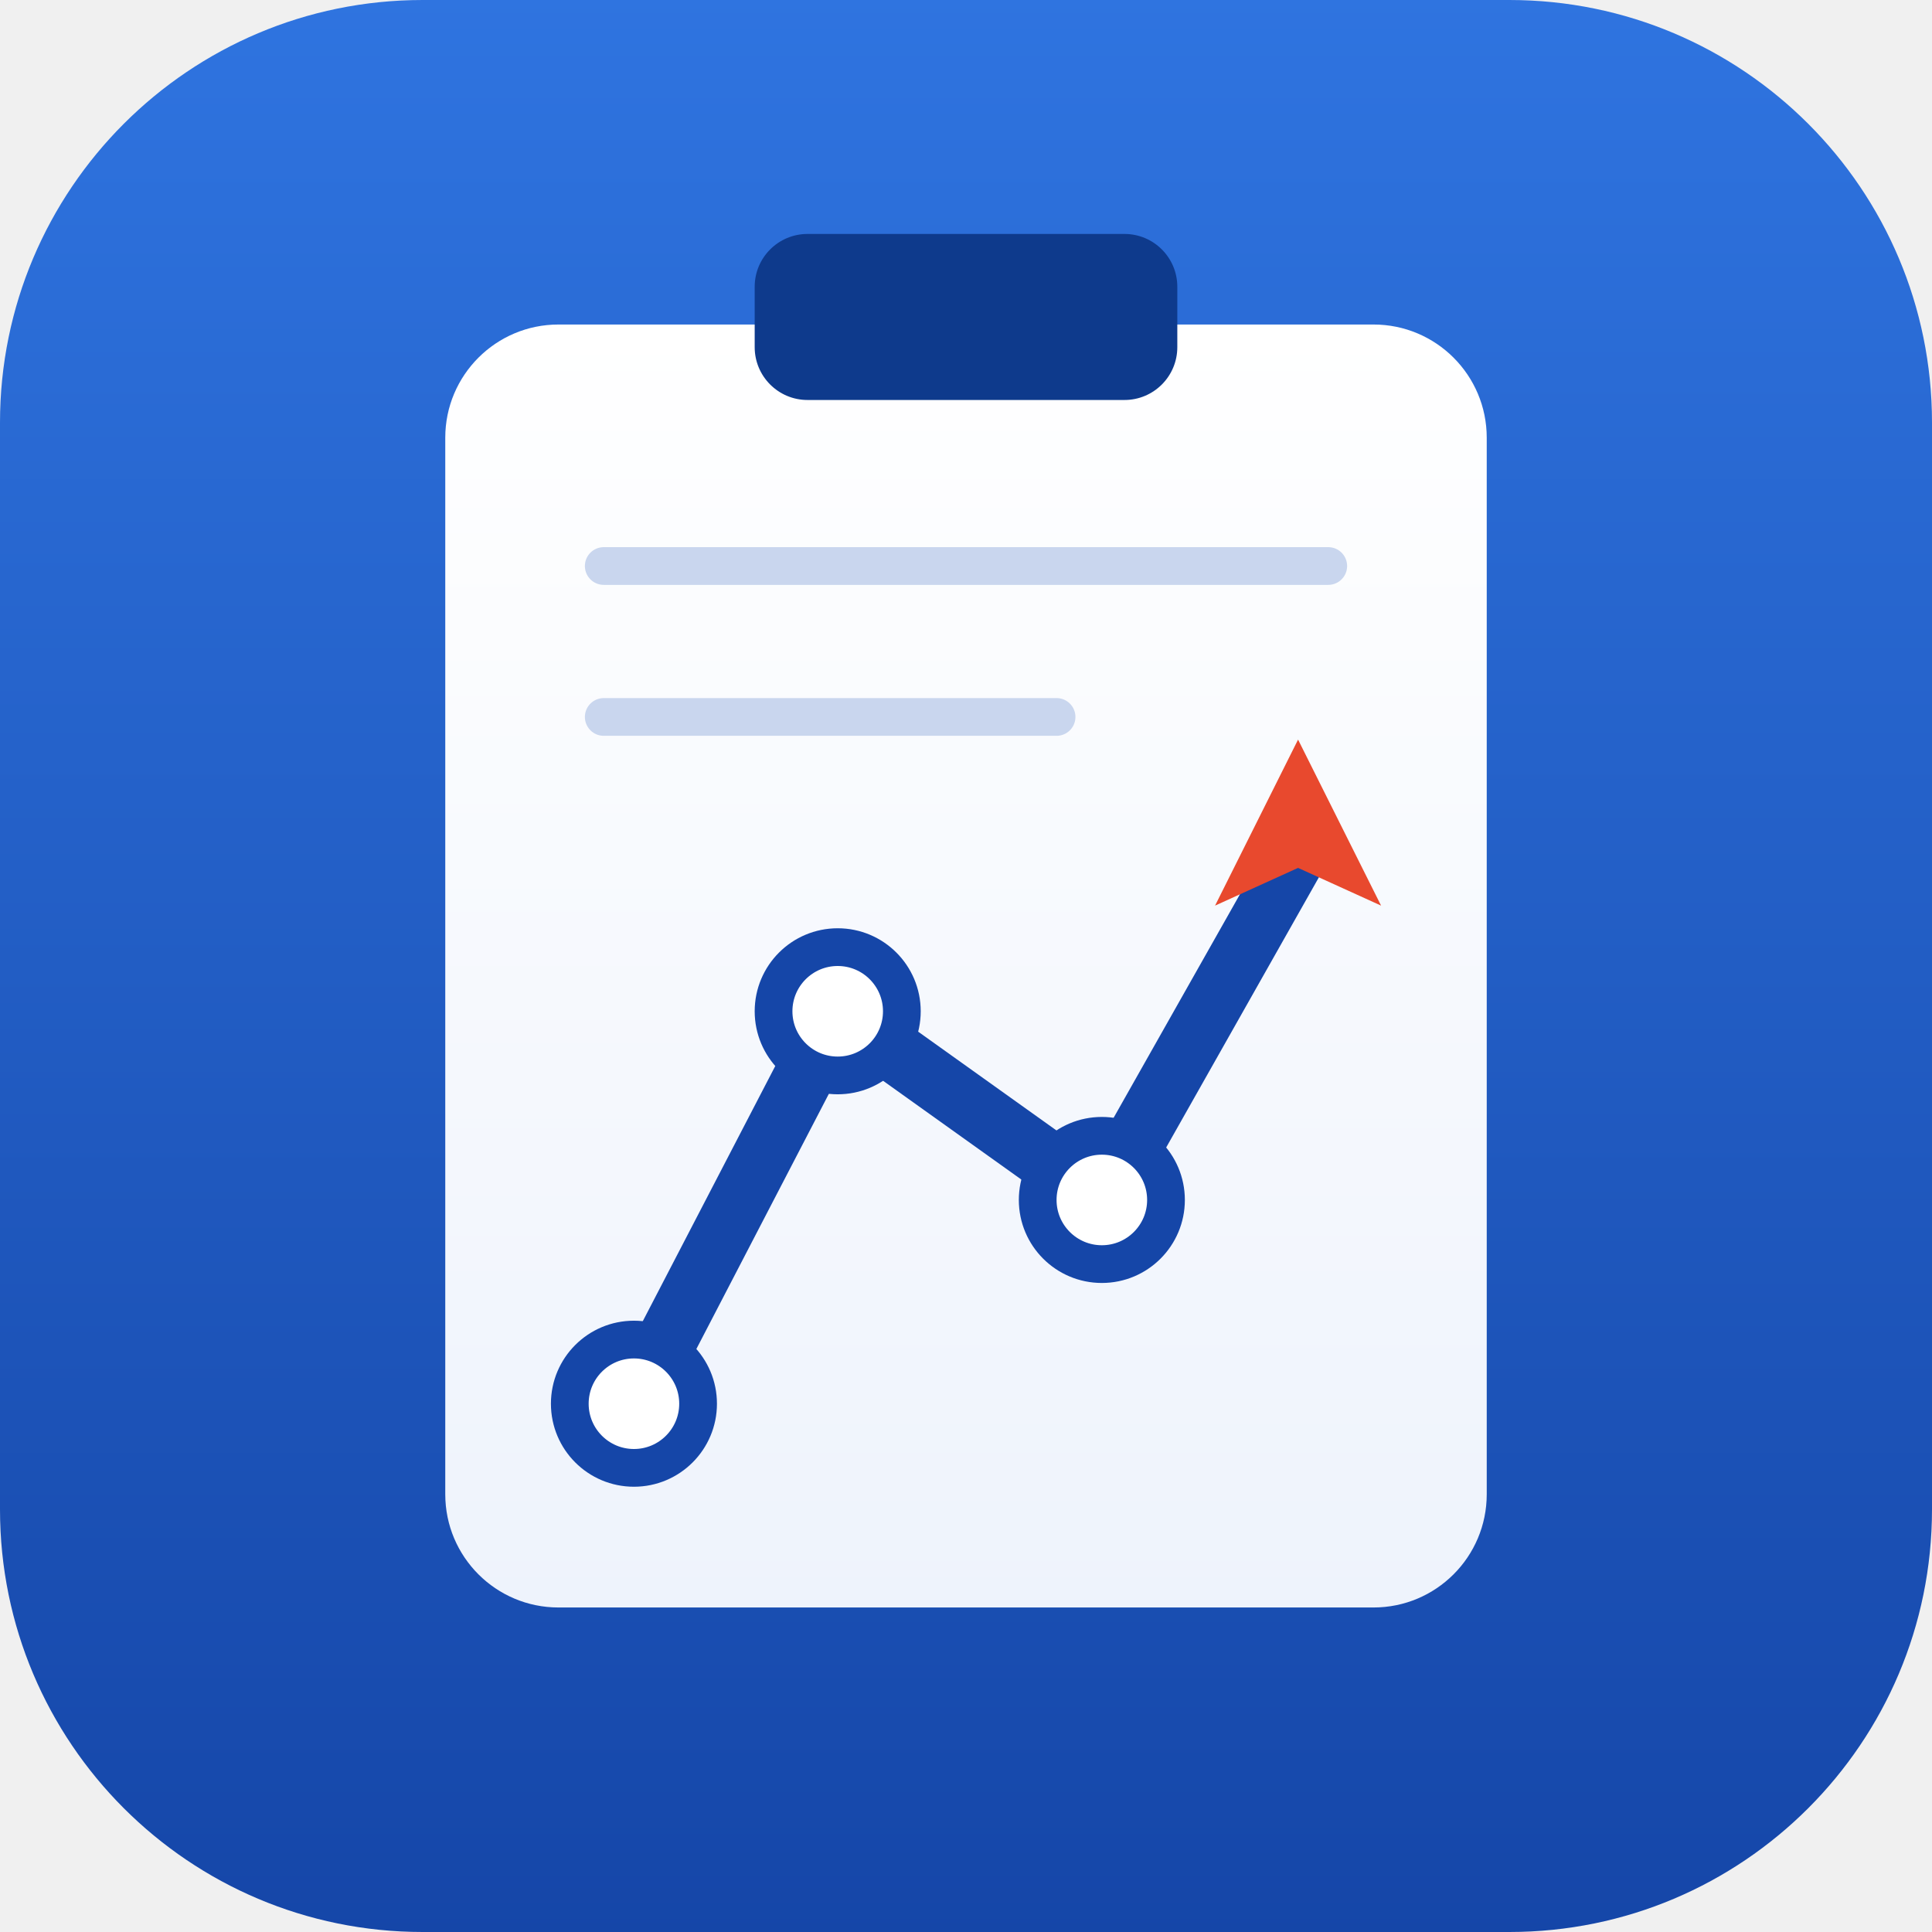
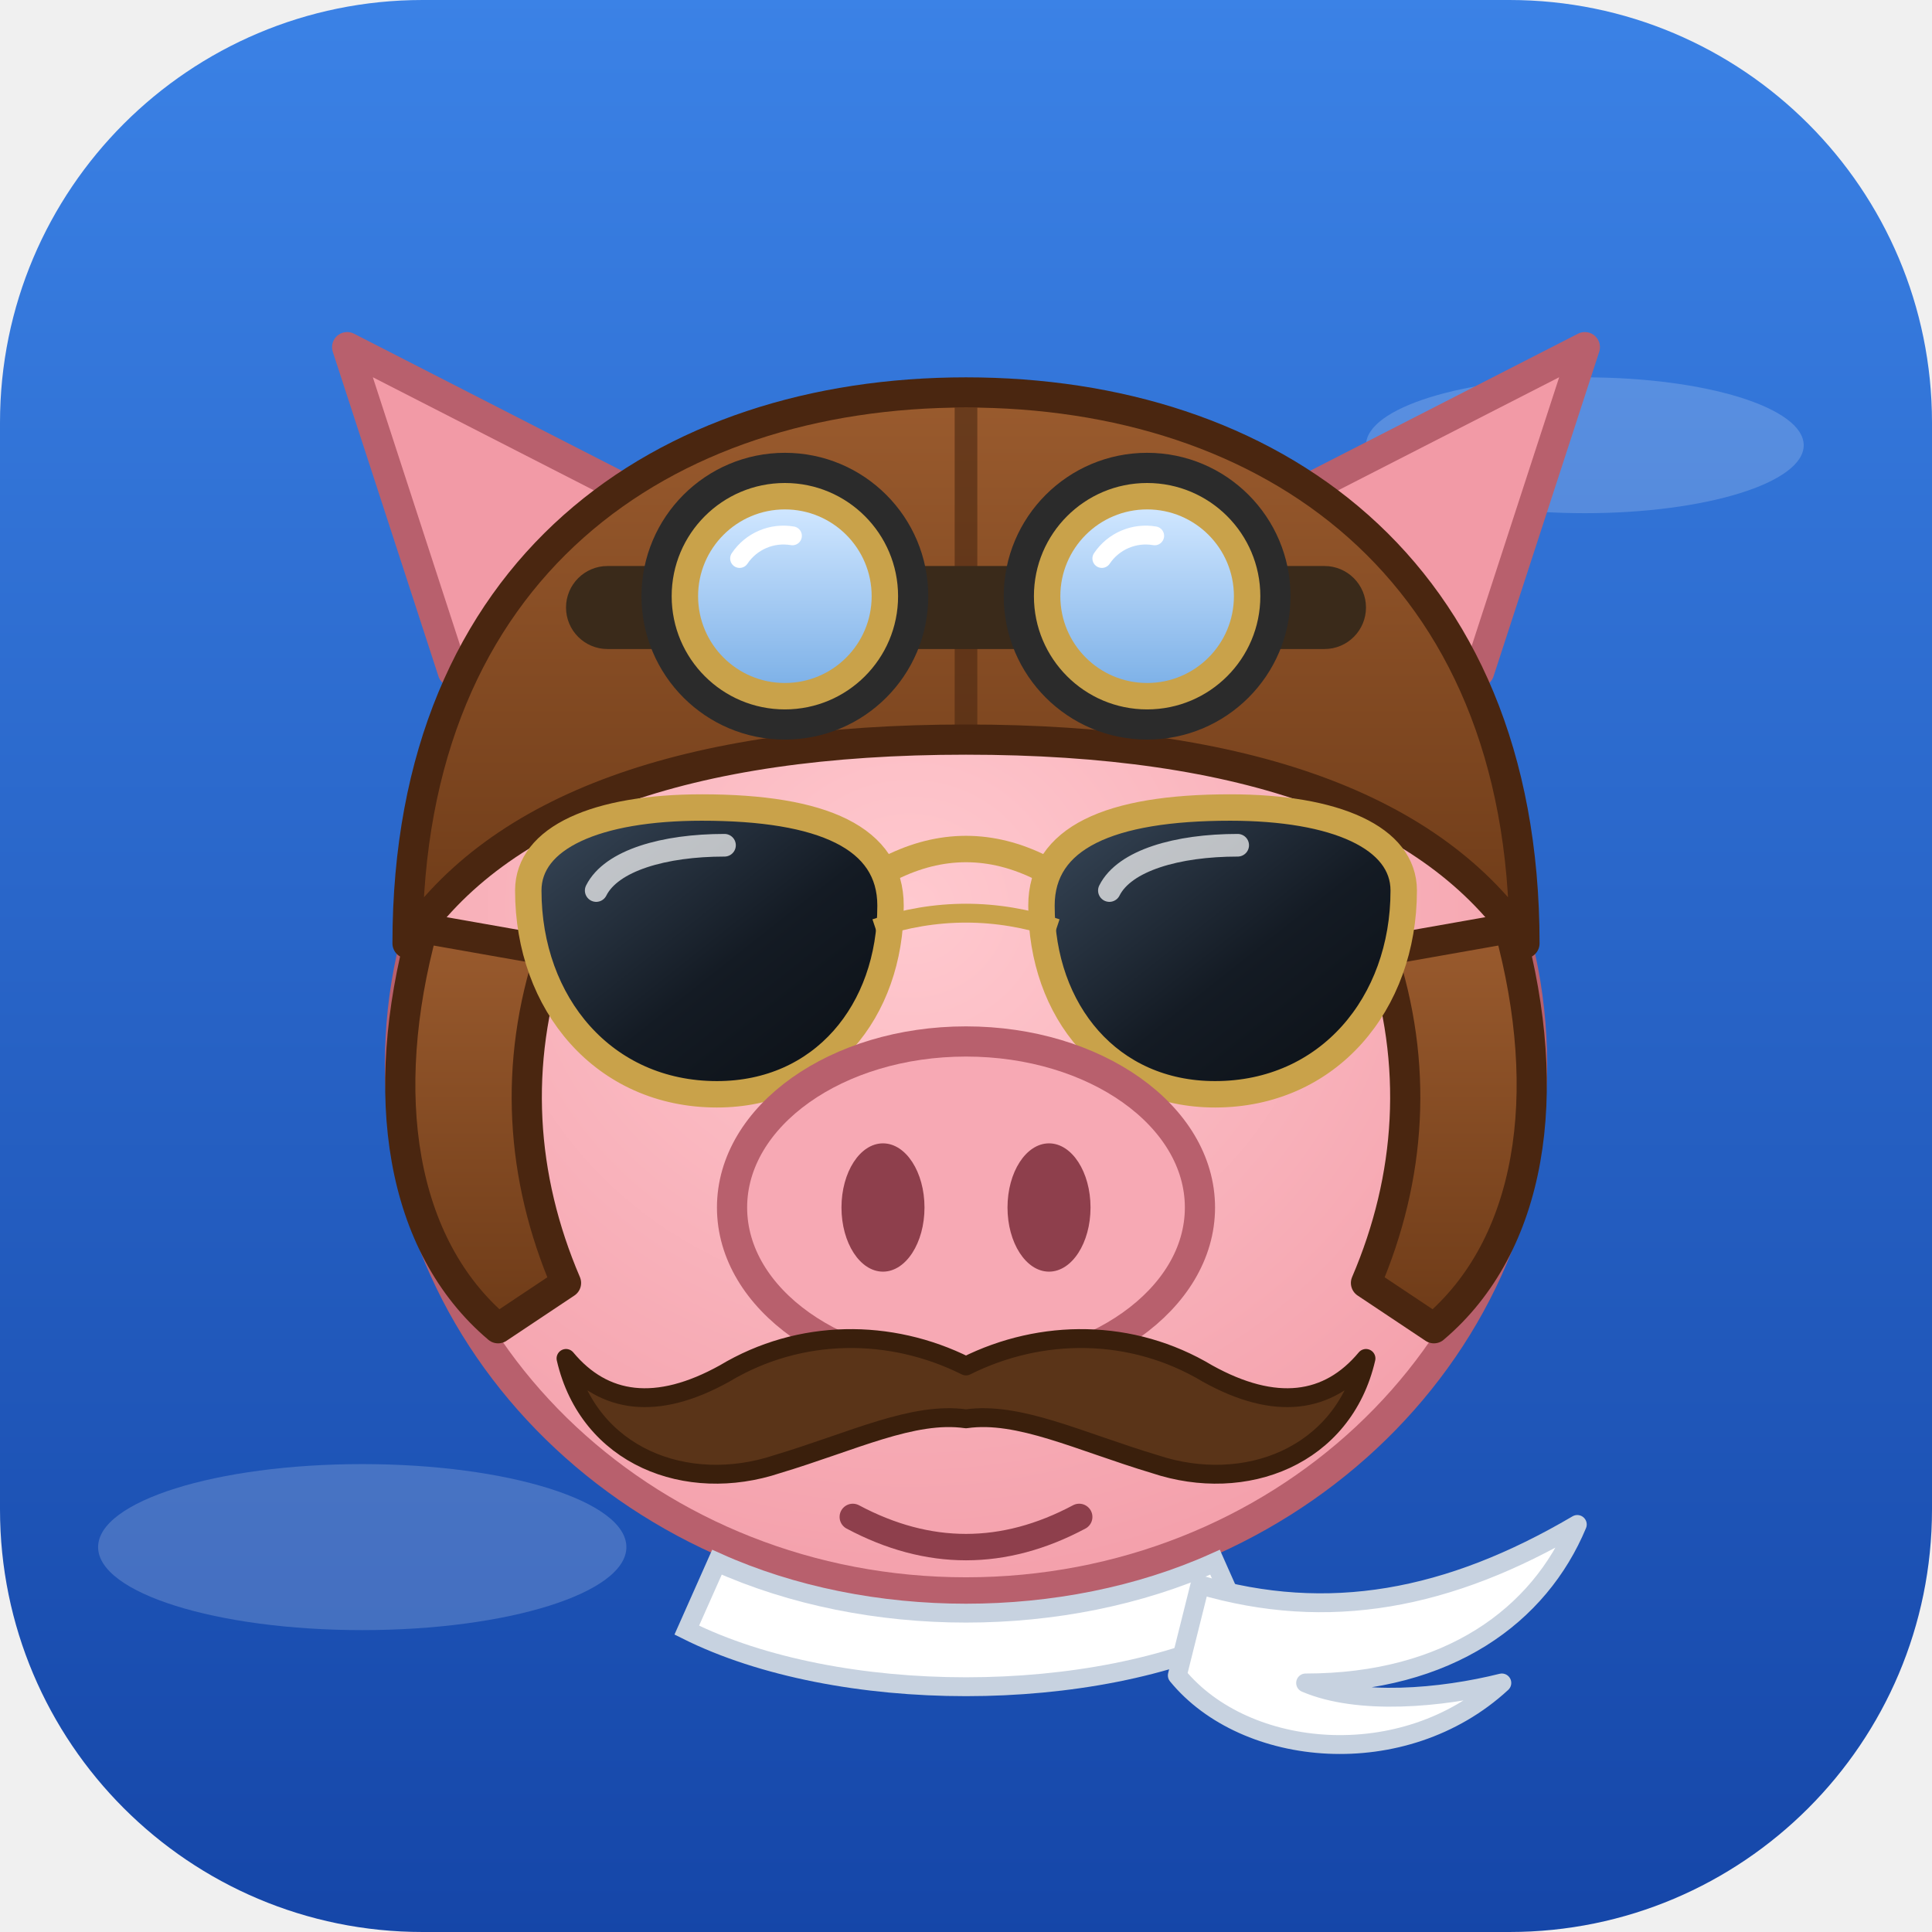
<svg xmlns="http://www.w3.org/2000/svg" viewBox="0 0 512 512">
  <defs>
-     <linearGradient id="bg" x1="0" y1="0" x2="0" y2="1">
-       <stop offset="0" stop-color="#2f74e0" />
+     <linearGradient id="sky" x1="0" y1="0" x2="0" y2="1">
+       <stop offset="0" stop-color="#3b82e6" />
      <stop offset="1" stop-color="#1546a8" />
    </linearGradient>
-     <linearGradient id="sheet" x1="0" y1="0" x2="0" y2="1">
-       <stop offset="0" stop-color="#ffffff" />
-       <stop offset="1" stop-color="#eef3fc" />
+     <radialGradient id="skin" cx="0.45" cy="0.35" r="0.75">
+       <stop offset="0" stop-color="#ffc9cf" />
+       <stop offset="1" stop-color="#f29aa6" />
+     </radialGradient>
+     <linearGradient id="leather" x1="0" y1="0" x2="0" y2="1">
+       <stop offset="0" stop-color="#9a5b2e" />
+       <stop offset="1" stop-color="#6e3b18" />
+     </linearGradient>
+     <linearGradient id="lens" x1="0" y1="0" x2="1" y2="1">
+       <stop offset="0" stop-color="#3a4a5c" />
+       <stop offset="0.55" stop-color="#141b24" />
+       <stop offset="1" stop-color="#0b0f14" />
+     </linearGradient>
+     <linearGradient id="goggle" x1="0" y1="0" x2="0" y2="1">
+       <stop offset="0" stop-color="#cfe6ff" />
+       <stop offset="1" stop-color="#7fb2e8" />
    </linearGradient>
  </defs>
-   <rect width="512" height="512" rx="112" fill="url(#bg)" />
-   <rect x="118" y="86" width="276" height="340" rx="30" fill="url(#sheet)" />
-   <rect x="200" y="62" width="112" height="44" rx="14" fill="#0e3a8c" />
-   <g stroke="#c9d6ee" stroke-width="10" stroke-linecap="round">
-     <path d="M160 150h192M160 190h120" />
+   <rect width="512" height="512" rx="112" fill="url(#sky)" />
+   <g fill="#ffffff" opacity="0.18">
+     <ellipse cx="96" cy="410" rx="70" ry="22" />
+     <ellipse cx="420" cy="118" rx="58" ry="18" />
  </g>
-   <path d="M168 372 L222 268 L292 318 L344 226" fill="none" stroke="#1546a8" stroke-width="16" stroke-linecap="round" stroke-linejoin="round" />
-   <g fill="#fff" stroke="#1546a8" stroke-width="10">
-     <circle cx="168" cy="372" r="17" />
-     <circle cx="222" cy="268" r="17" />
-     <circle cx="292" cy="318" r="17" />
+   <path d="M120 178 L92 92 L178 136 Z" fill="#f29aa6" stroke="#b8606d" stroke-width="8" stroke-linejoin="round" />
+   <path d="M392 178 L420 92 L334 136 Z" fill="#f29aa6" stroke="#b8606d" stroke-width="8" stroke-linejoin="round" />
+   <ellipse cx="256" cy="282" rx="150" ry="140" fill="url(#skin)" stroke="#b8606d" stroke-width="8" />
+   <path d="M108 250 C108 150 176 104 256 104 C336 104 404 150 404 250 C380 214 330 196 256 196 C182 196 132 214 108 250 Z" fill="url(#leather)" stroke="#4a2610" stroke-width="8" stroke-linejoin="round" />
+   <path d="M256 108 L256 194" stroke="#4a2610" stroke-width="6" opacity="0.6" />
+   <path d="M112 246 C100 290 106 330 132 352 L150 340 C138 312 136 282 146 252 Z" fill="url(#leather)" stroke="#4a2610" stroke-width="8" stroke-linejoin="round" />
+   <path d="M400 246 C412 290 406 330 380 352 L362 340 C374 312 376 282 366 252 Z" fill="url(#leather)" stroke="#4a2610" stroke-width="8" stroke-linejoin="round" />
+   <rect x="150" y="150" width="212" height="22" rx="11" fill="#3a2a1a" />
+   <g stroke="#2b2b2b" stroke-width="8">
+     <circle cx="208" cy="158" r="34" fill="#c9a24a" />
+     <circle cx="304" cy="158" r="34" fill="#c9a24a" />
  </g>
-   <path d="M344 196 L366 240 L344 230 L322 240 Z" fill="#e8492e" />
+   <circle cx="208" cy="158" r="23" fill="url(#goggle)" />
+   <circle cx="304" cy="158" r="23" fill="url(#goggle)" />
+   <path d="M196 148 a14 14 0 0 1 14 -6" stroke="#ffffff" stroke-width="5" fill="none" stroke-linecap="round" />
+   <path d="M292 148 a14 14 0 0 1 14 -6" stroke="#ffffff" stroke-width="5" fill="none" stroke-linecap="round" />
+   <g stroke="#c9a24a" stroke-width="7" stroke-linejoin="round">
+     <path d="M140 236 C140 222 158 214 186 214 C218 214 236 222 236 240 C236 268 218 290 190 290 C160 290 140 266 140 236 Z" fill="url(#lens)" />
+     <path d="M372 236 C372 222 354 214 326 214 C294 214 276 222 276 240 C276 268 294 290 322 290 C352 290 372 266 372 236 Z" fill="url(#lens)" />
+     <path d="M236 230 Q256 220 276 230" fill="none" />
+     <path d="M232 246 Q256 238 280 246" fill="none" stroke-width="5" />
+   </g>
+   <path d="M158 236 C162 228 176 224 192 224" stroke="#ffffff" stroke-width="6" fill="none" stroke-linecap="round" opacity="0.7" />
+   <path d="M294 236 C298 228 312 224 328 224" stroke="#ffffff" stroke-width="6" fill="none" stroke-linecap="round" opacity="0.7" />
+   <ellipse cx="256" cy="320" rx="62" ry="44" fill="#f7a9b4" stroke="#b8606d" stroke-width="8" />
+   <ellipse cx="234" cy="320" rx="11" ry="17" fill="#8e3f4c" />
+   <ellipse cx="278" cy="320" rx="11" ry="17" fill="#8e3f4c" />
+   <path d="M256 362            C236 352 212 352 192 364 C174 374 160 372 150 360            C156 386 182 396 206 388 C226 382 242 374 256 376            C270 374 286 382 306 388 C330 396 356 386 362 360            C352 372 338 374 320 364 C300 352 276 352 256 362 Z" fill="#5a3418" stroke="#3a1f0c" stroke-width="5" stroke-linejoin="round" />
+   <path d="M226 402 Q256 418 286 402" stroke="#8e3f4c" stroke-width="7" fill="none" stroke-linecap="round" />
+   <path d="M190 414 C230 432 282 432 322 414 L330 432 C290 452 222 452 182 432 Z" fill="#ffffff" stroke="#c7d2e0" stroke-width="5" />
+   <path d="M318 420 C352 430 384 424 418 404 C408 428 384 446 346 446 C360 452 382 450 398 446 C372 470 330 466 312 444 Z" fill="#ffffff" stroke="#c7d2e0" stroke-width="5" stroke-linejoin="round" />
</svg>
